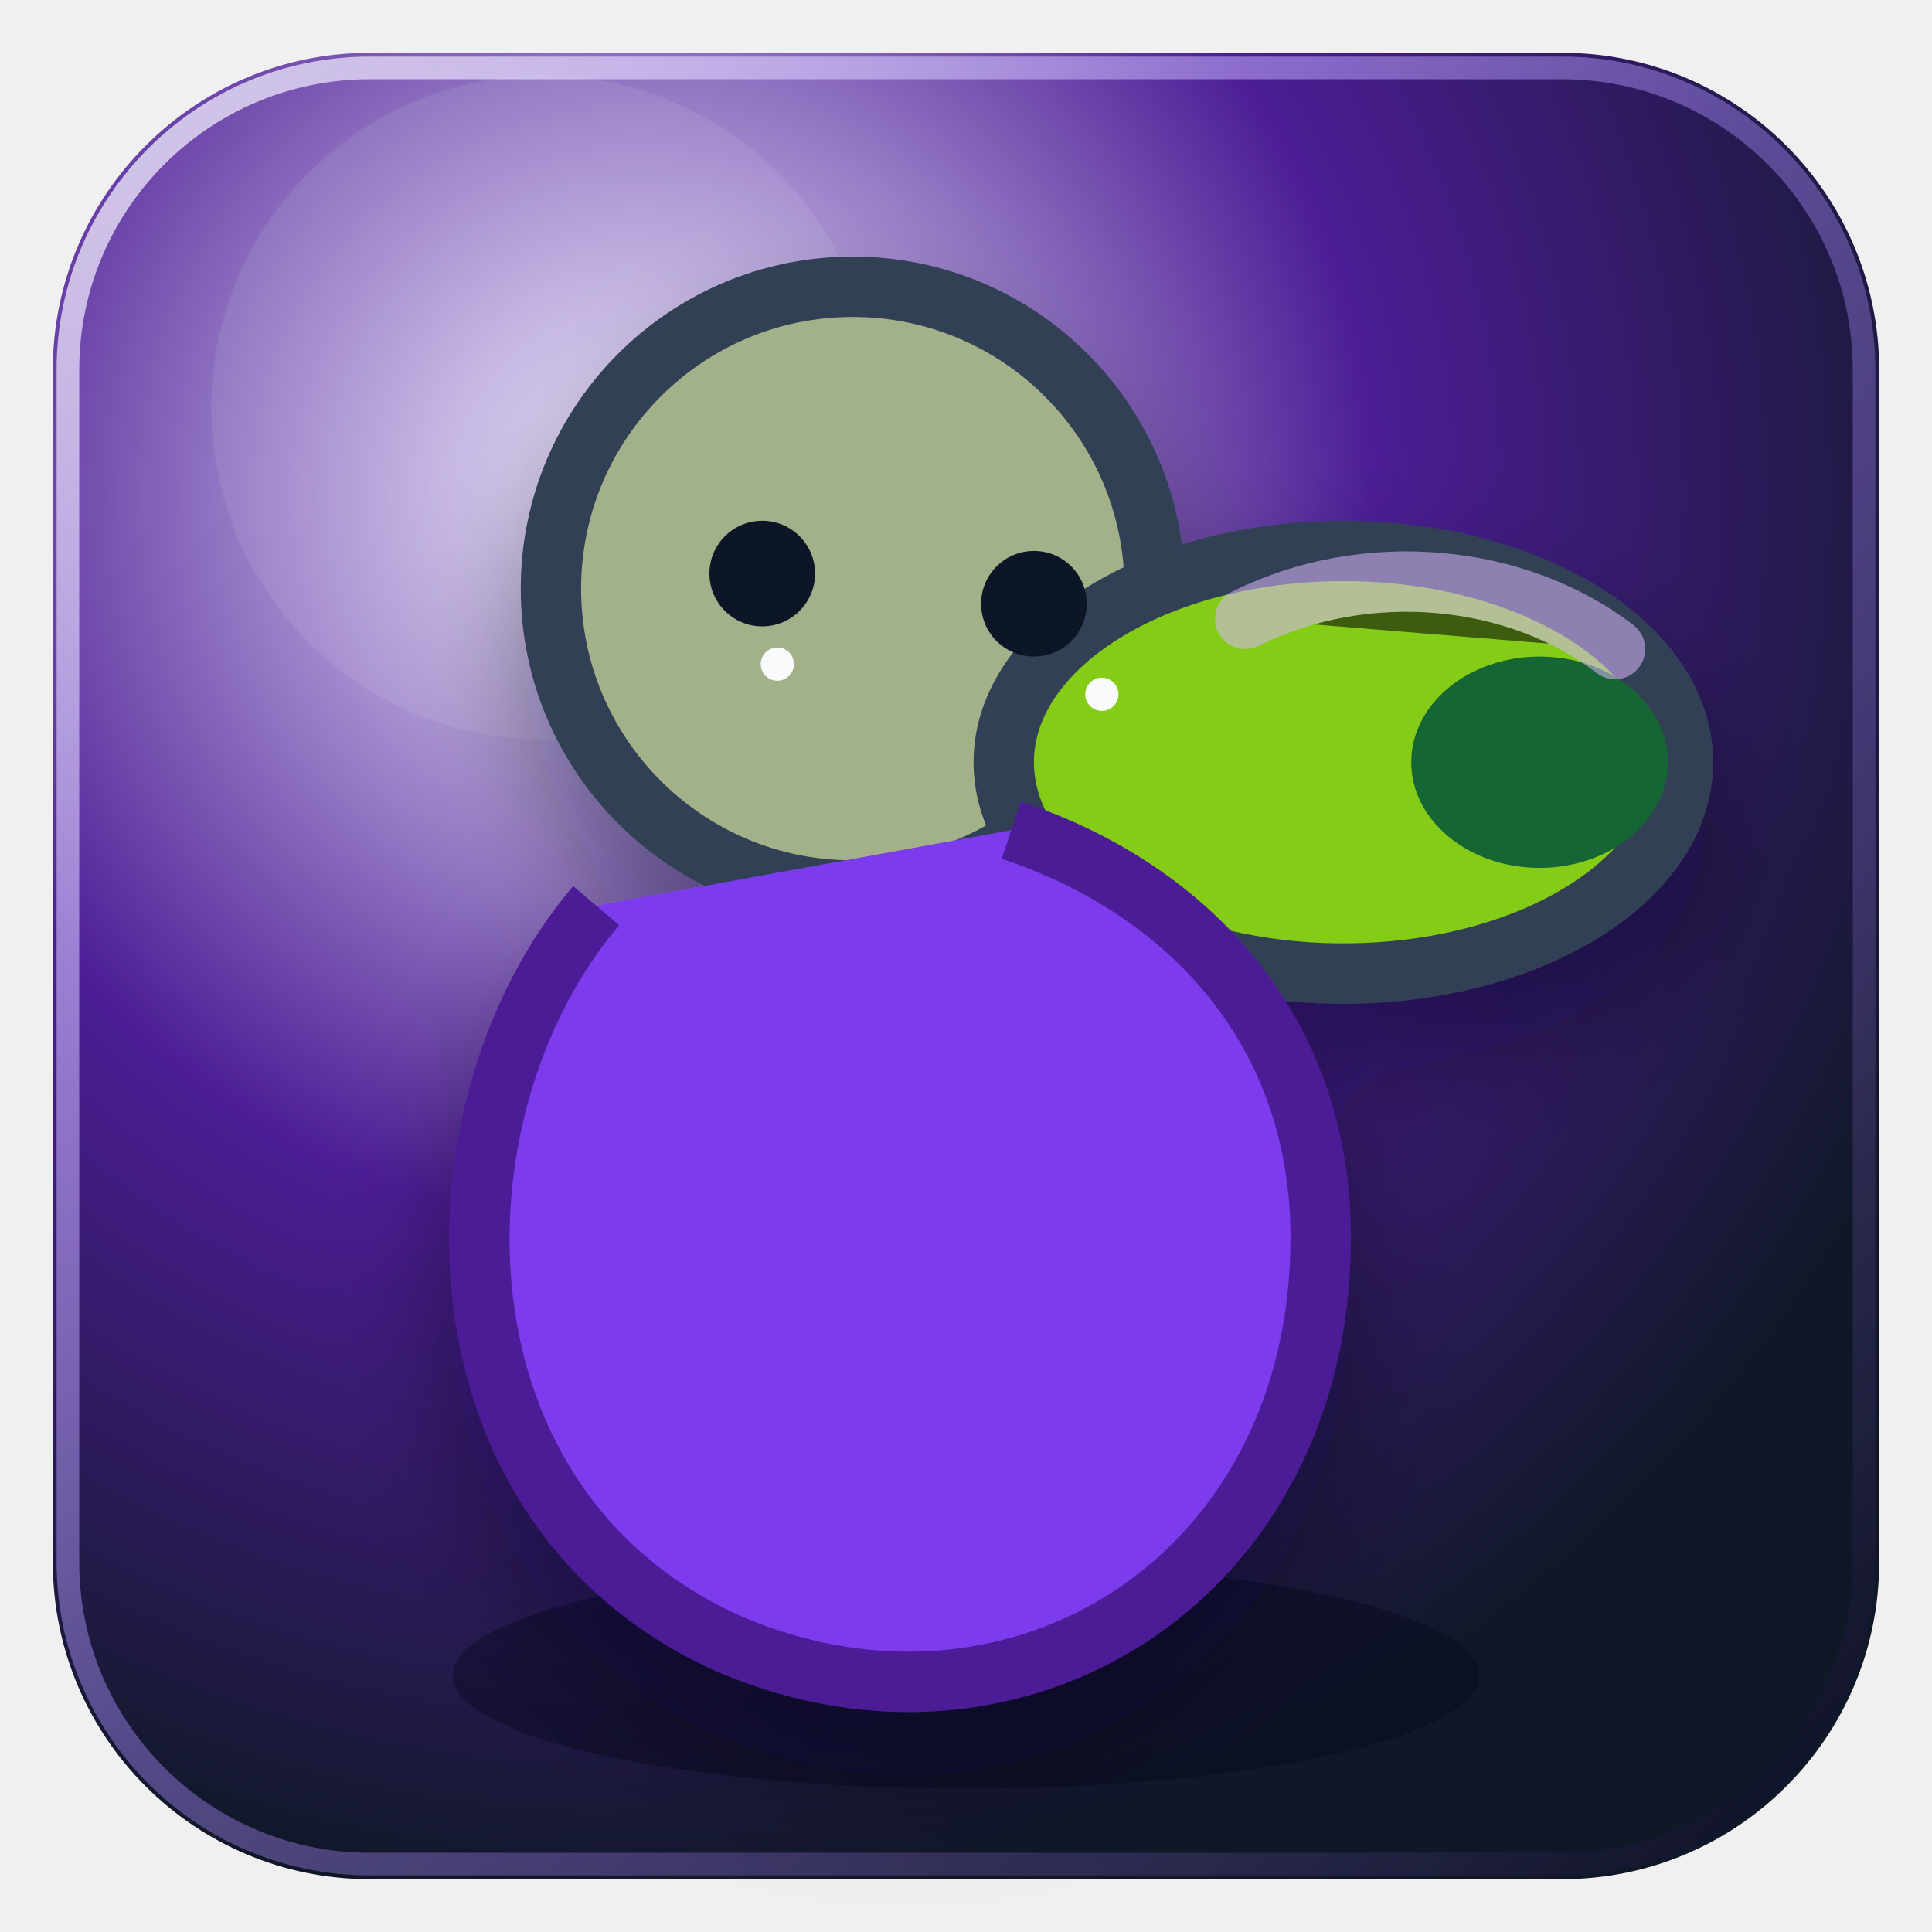
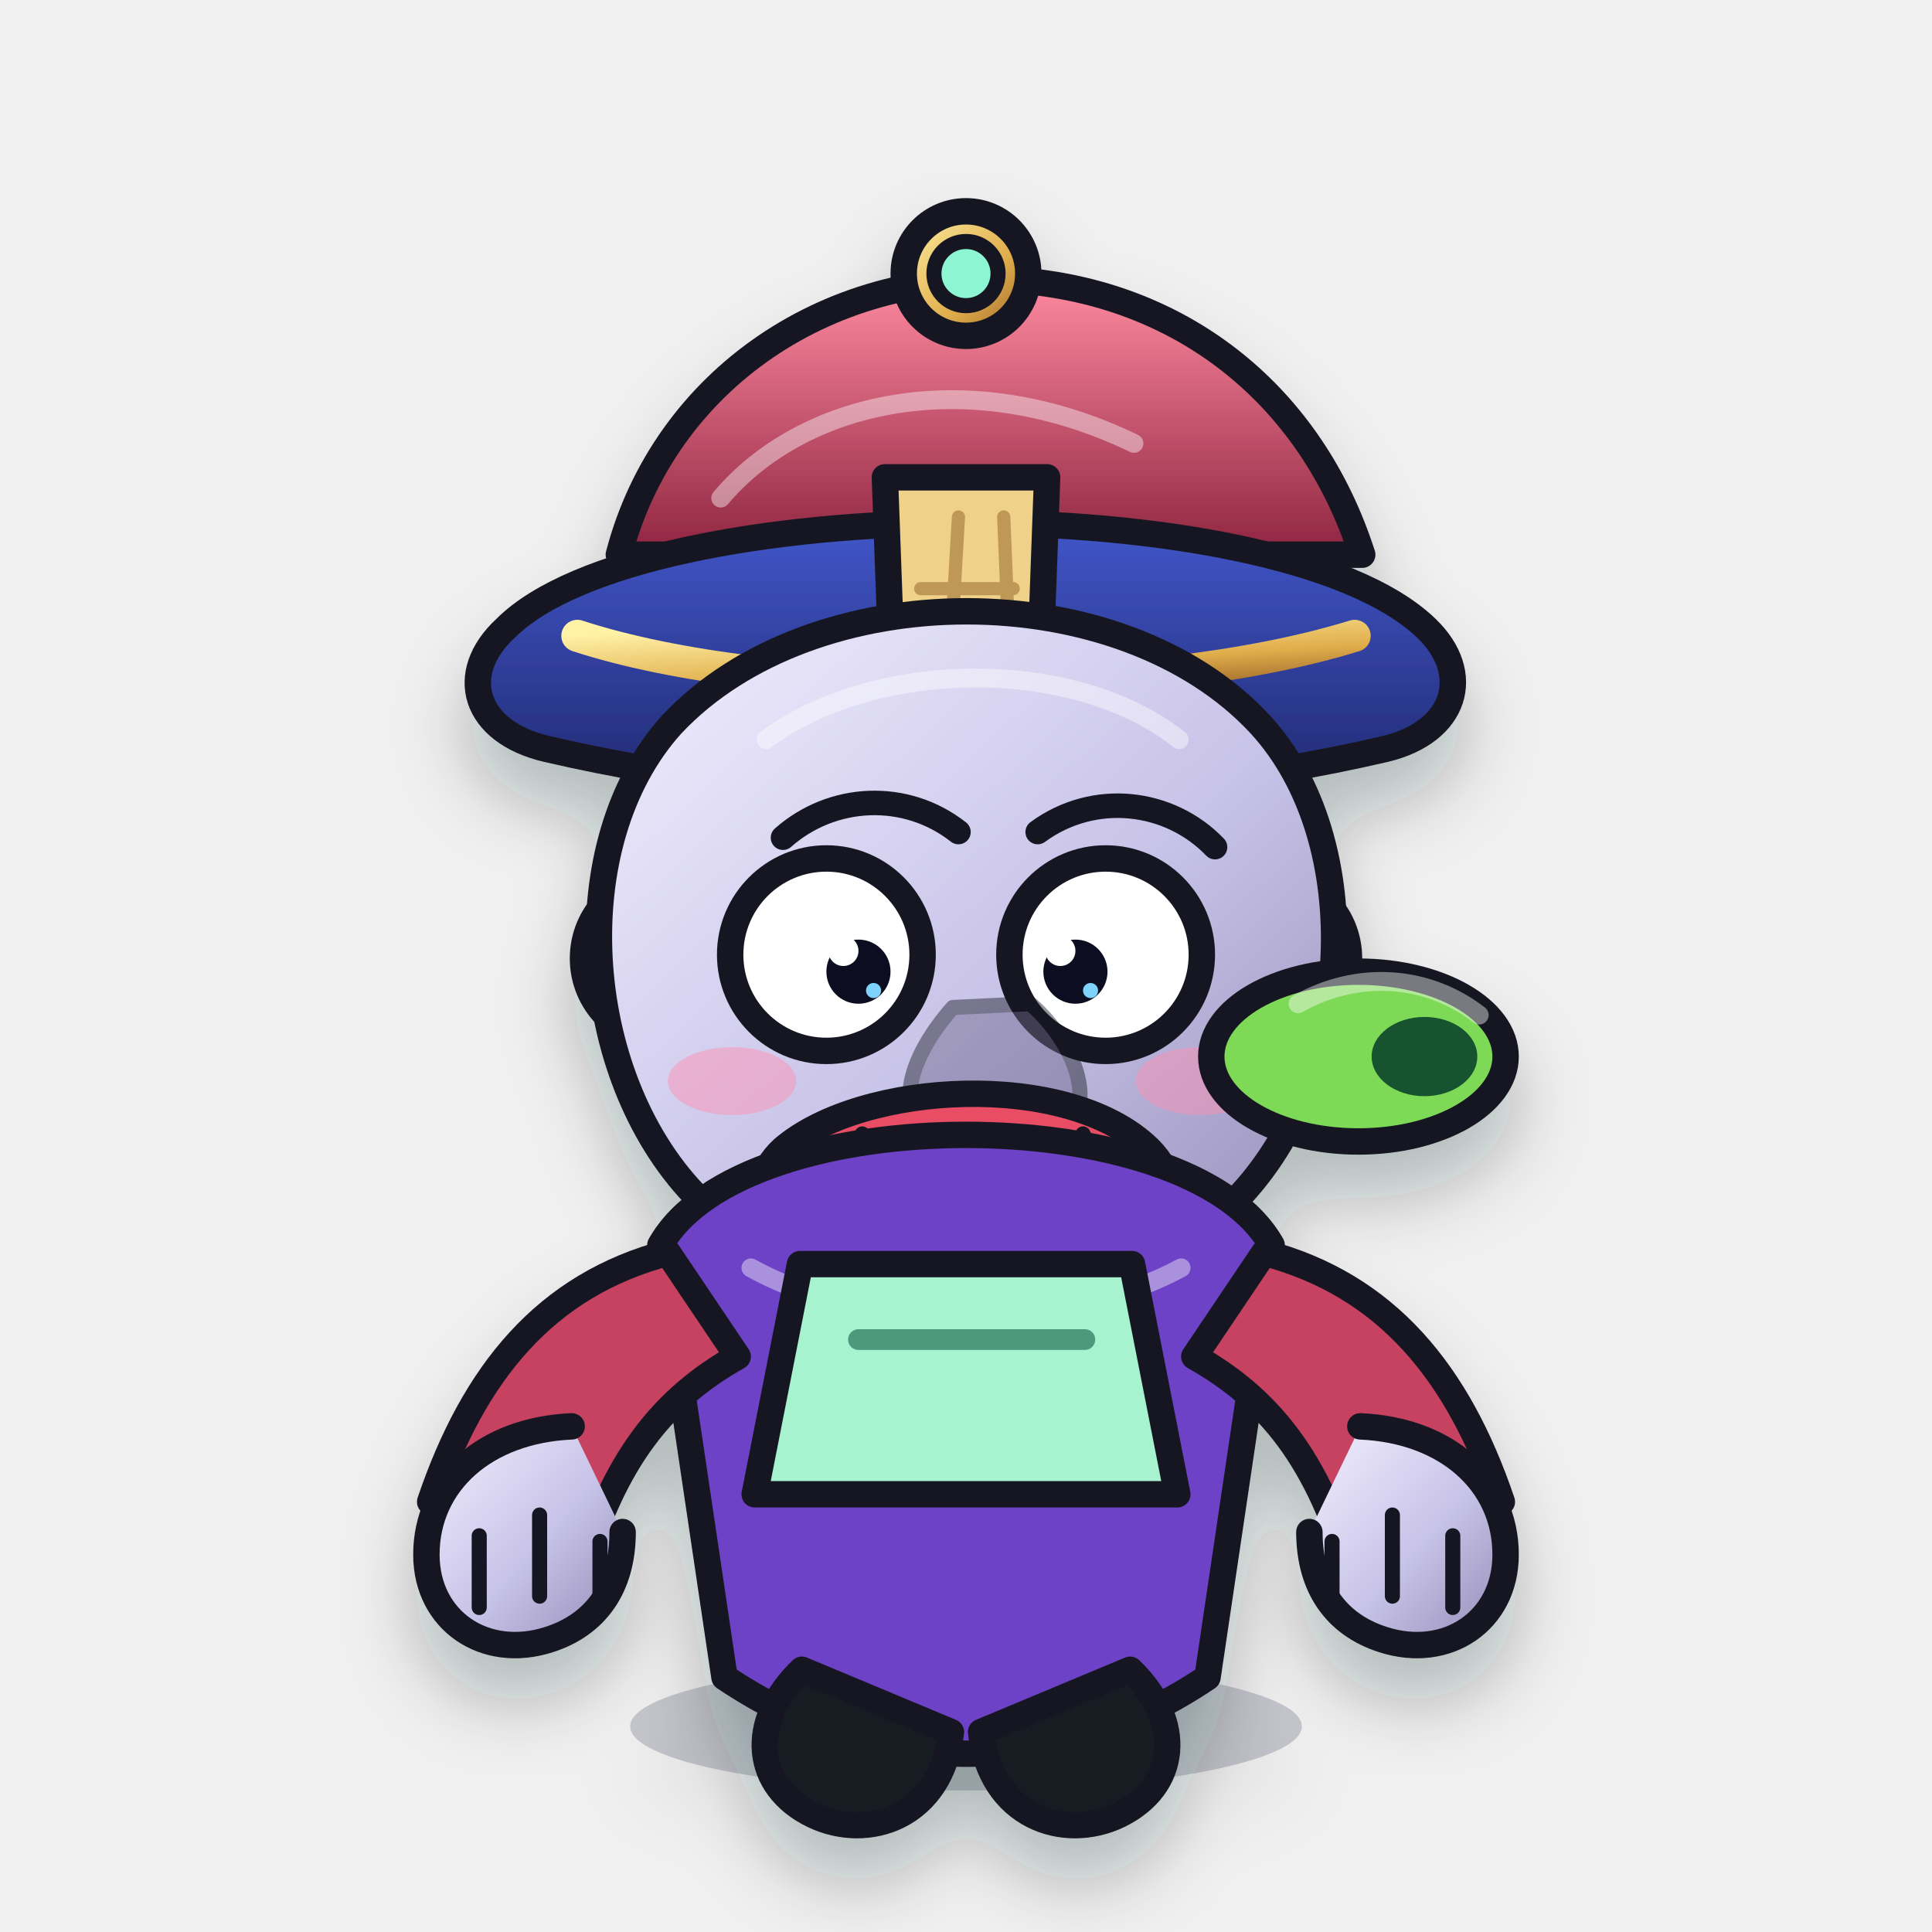
- <svg xmlns="http://www.w3.org/2000/svg" viewBox="0 0 256 256" role="img" aria-label="豌豆射手僵屍" class="premium-detail">
+ <svg xmlns="http://www.w3.org/2000/svg" viewBox="0 0 1024 1024" role="img" aria-label="豌豆射手僵屍" class="chibi-no-bg premium-detail">
  <defs>
-     <radialGradient id="bg" cx="32%" cy="24%" r="78%">
-       <stop offset="0" stop-color="#ede9fe" />
-       <stop offset="0.52" stop-color="#4c1d95" />
-       <stop offset="1" stop-color="#101828" />
-     </radialGradient>
-     <linearGradient id="rim" x1="0" y1="0" x2="1" y2="1">
-       <stop offset="0" stop-color="#fff" stop-opacity=".95" />
-       <stop offset=".48" stop-color="#a78bfa" stop-opacity=".55" />
-       <stop offset="1" stop-color="#020617" stop-opacity=".75" />
+     <linearGradient id="skin" x1="0" y1="0" x2="1" y2="1">
+       <stop offset="0" stop-color="#f2f0ff" />
+       <stop offset=".55" stop-color="#c8c3e8" />
+       <stop offset="1" stop-color="#928bb6" />
    </linearGradient>
-     <linearGradient id="metal" x1="0" y1="0" x2="1" y2="1">
-       <stop offset="0" stop-color="#f8fafc" />
-       <stop offset=".35" stop-color="#94a3b8" />
-       <stop offset=".7" stop-color="#475569" />
-       <stop offset="1" stop-color="#1e293b" />
+     <linearGradient id="leaf" x1="0" y1="0" x2="1" y2="1">
+       <stop offset="0" stop-color="#d9f99d" />
+       <stop offset=".5" stop-color="#4ade80" />
+       <stop offset="1" stop-color="#15803d" />
    </linearGradient>
-     <filter id="shadow" x="-30%" y="-30%" width="160%" height="170%">
-       <feDropShadow dx="0" dy="9" stdDeviation="8" flood-color="#020617" flood-opacity=".42" />
+     <linearGradient id="gold" x1="0" y1="0" x2="1" y2="1">
+       <stop offset="0" stop-color="#fff1a6" />
+       <stop offset=".6" stop-color="#e0ad4b" />
+       <stop offset="1" stop-color="#9a6227" />
+     </linearGradient>
+     <linearGradient id="robe" x1="0" y1="0" x2="0" y2="1">
+       <stop offset="0" stop-color="#7f8cff" />
+       <stop offset="1" stop-color="#4246ae" />
+     </linearGradient>
+     <linearGradient id="red" x1="0" y1="0" x2="0" y2="1">
+       <stop offset="0" stop-color="#ff8aa0" />
+       <stop offset="1" stop-color="#8e2440" />
+     </linearGradient>
+     <linearGradient id="blue" x1="0" y1="0" x2="0" y2="1">
+       <stop offset="0" stop-color="#4156c9" />
+       <stop offset="1" stop-color="#202970" />
+     </linearGradient>
+     <filter id="shadow" x="-40%" y="-40%" width="180%" height="180%">
+       <feDropShadow dx="0" dy="24" stdDeviation="18" flood-color="#111827" flood-opacity=".25" />
    </filter>
-     <filter id="softGlow" x="-50%" y="-50%" width="200%" height="200%">
-       <feGaussianBlur stdDeviation="5" result="blur" />
+     <filter id="glow" x="-80%" y="-80%" width="260%" height="260%">
+       <feGaussianBlur stdDeviation="10" result="b" />
      <feMerge>
-         <feMergeNode in="blur" />
+         <feMergeNode in="b" />
        <feMergeNode in="SourceGraphic" />
      </feMerge>
    </filter>
-     <style>.float{animation:float 1.8s ease-in-out infinite alternate;transform-origin:128px 154px}.run{animation:run .72s ease-in-out infinite alternate;transform-origin:128px 170px}.blink{animation:blink 3.2s infinite;transform-origin:center}.shine{animation:shine 1.4s ease-in-out infinite alternate}@keyframes float{from{transform:translateY(4px)}to{transform:translateY(-6px)}}@keyframes run{from{transform:rotate(-2.5deg) translateY(2px)}to{transform:rotate(2.5deg) translateY(-3px)}}@keyframes blink{0%,91%,100%{transform:scaleY(1)}94%{transform:scaleY(.12)}}@keyframes shine{from{opacity:.35}to{opacity:1}}</style>
+     <style>.line{stroke:#171922;stroke-width:14;stroke-linecap:round;stroke-linejoin:round}.thin{stroke:#171922;stroke-width:8;stroke-linecap:round;stroke-linejoin:round}.soft{stroke:#fff;stroke-width:10;stroke-linecap:round;opacity:.42}.float{animation:bob 1.8s ease-in-out infinite alternate;transform-origin:512px 675px}.run{animation:run .72s ease-in-out infinite alternate;transform-origin:512px 700px}.blink{animation:blink 3.4s infinite;transform-origin:center}.shine{animation:shine 1.5s ease-in-out infinite alternate}.cheek{fill:#ff8fb1;opacity:.48}@keyframes bob{from{transform:translateY(7px)}to{transform:translateY(-8px)}}@keyframes run{from{transform:translateY(6px) rotate(-2deg)}to{transform:translateY(-7px) rotate(2deg)}}@keyframes blink{0%,92%,100%{transform:scaleY(1)}95%{transform:scaleY(.12)}}@keyframes shine{from{opacity:.45}to{opacity:1}}</style>
  </defs>
-   <rect x="7" y="7" width="242" height="242" rx="42" fill="url(#bg)" />
-   <rect x="9" y="9" width="238" height="238" rx="40" fill="none" stroke="url(#rim)" stroke-width="3" opacity=".8" />
-   <circle cx="72" cy="54" r="44" fill="#fff" opacity=".08" />
-   <ellipse cx="128" cy="222" rx="68" ry="15" fill="#020617" opacity=".38" />
  <g class="run" filter="url(#shadow)">
-     <circle cx="113" cy="78" r="40" fill="#a3b18a" stroke="#334155" stroke-width="8" />
-     <ellipse cx="178" cy="101" rx="45" ry="28" fill="#84cc16" stroke="#334155" stroke-width="8" />
-     <ellipse cx="204" cy="101" rx="17" ry="14" fill="#166534" />
-     <path d="M79 120c-23 27-23 80 18 98 38 16 78-9 78-54 0-27-17-46-41-54" fill="#7c3aed" stroke="#4c1d95" stroke-width="8" />
-     <path class="shine" d="M165 82c16-8 36-6 49 4" stroke="#d8b4fe" stroke-width="8" stroke-linecap="round" opacity=".55" />
+     <ellipse cx="512" cy="915" rx="178" ry="34" fill="#0f172a" opacity=".18" />
+     <path class="line" fill="url(#red)" d="M328 294c24-92 112-154 216-145 84 8 151 61 178 145z" />
+     <path class="soft" fill="none" d="M382 264c43-51 130-72 219-29" />
+     <path class="line" fill="url(#blue)" d="M268 333c73-73 409-76 488 0 25 24 16 55-22 64-142 33-302 33-444 0-39-9-48-40-22-64z" />
+     <path fill="none" stroke="url(#gold)" stroke-width="17" stroke-linecap="round" d="M306 337c104 34 302 34 412 0" />
+     <circle class="line" cx="512" cy="145" r="33" fill="url(#gold)" />
+     <circle class="thin" cx="512" cy="145" r="17" fill="#8df5d2" />
+     <path class="line" fill="#efd18a" d="M469 253h86l-7 191c-1 24-15 39-36 39s-35-15-36-39z" />
+     <path d="M488 312h49M490 365h45M508 274l-10 172M532 274l7 169" stroke="#976a31" stroke-width="7" stroke-linecap="round" opacity=".55" />
+     <circle class="line" cx="352" cy="508" r="43" fill="url(#skin)" />
+     <circle class="line" cx="672" cy="508" r="43" fill="url(#skin)" />
+     <path class="line" fill="url(#skin)" d="M356 384c75-80 238-80 312 0 57 62 50 184-10 249-68 74-220 74-290 0-61-64-69-186-12-249z" />
+     <path class="soft" fill="none" d="M406 392c56-42 162-45 219 0" />
+     <path d="M415 444c26-23 65-25 93-3M550 441c30-22 70-17 94 8" fill="none" stroke="#151922" stroke-width="13" stroke-linecap="round" />
    <g class="blink">
-       <circle cx="101" cy="76" r="7" fill="#111827" />
-       <circle cx="137" cy="80" r="7" fill="#111827" />
-       <circle cx="103" cy="88" r="2.2" fill="#f8fafc" />
-       <circle cx="146" cy="92" r="2.2" fill="#f8fafc" />
+       <circle class="line" cx="438" cy="506" r="51" fill="#fff" />
+       <circle class="line" cx="586" cy="506" r="51" fill="#fff" />
+       <circle cx="455" cy="515" r="17" fill="#0b1020" />
+       <circle cx="570" cy="515" r="17" fill="#0b1020" />
+       <circle cx="447" cy="504" r="8" fill="#fff" />
+       <circle cx="562" cy="504" r="8" fill="#fff" />
+       <circle cx="463" cy="525" r="4" fill="#7dd3fc" />
+       <circle cx="578" cy="525" r="4" fill="#7dd3fc" />
    </g>
+     <ellipse class="cheek" cx="388" cy="573" rx="34" ry="18" />
+     <ellipse class="cheek" cx="636" cy="573" rx="34" ry="18" />
+     <path class="thin" fill="#6f668c" opacity=".45" d="M505 534c-16 18-35 50-12 68 18 15 53 15 70 0 22-20 1-55-17-70z" />
+     <ellipse class="line" cx="720" cy="560" rx="78" ry="45" fill="#7ed957" />
+     <ellipse cx="755" cy="560" rx="28" ry="21" fill="#14532d" />
+     <path class="soft" fill="none" d="M688 532c32-18 69-15 96 6" />
+     <path class="line" fill="#e94d66" d="M415 609c42-36 151-42 194 0 24 24 15 65-20 82-44 22-110 21-153-1-35-18-45-59-21-81z" />
+     <path class="thin" fill="#fffaf0" d="M457 601l25 55h-50zM574 601l-25 55h50z" />
+     <path d="M466 674q47-16 92 0" fill="none" stroke="#a82740" stroke-width="7" stroke-linecap="round" />
+     <path class="line" fill="#6d42c7" d="M350 660c44-78 280-78 324 0l-34 229c-80 54-176 54-256 0z" />
+     <path class="soft" fill="none" d="M398 672c63 35 165 34 228 0" />
+     <path class="line" fill="#a7f3d0" d="M424 670h176l24 122H400z" />
+     <path d="M455 710h120" stroke="#064e3b" stroke-width="11" stroke-linecap="round" opacity=".55" />
+     <path class="line" fill="#c74361" d="M354 664c-65 17-103 64-126 132l79 41c18-64 45-96 84-118z" />
+     <path class="line" fill="#c74361" d="M670 664c65 17 103 64 126 132l-79 41c-18-64-45-96-84-118z" />
+     <path class="line" fill="url(#skin)" d="M303 756c-46 2-77 30-77 68 0 35 31 56 65 45 25-8 39-28 39-57" />
+     <path class="line" fill="url(#skin)" d="M721 756c46 2 77 30 77 68 0 35-31 56-65 45-25-8-39-28-39-57" />
+     <path d="M254 814v38M286 803v43M318 817v34M738 803v43M770 814v38M706 817v34" class="thin" fill="none" />
+     <path class="line" fill="#171b24" d="M425 885c-29 28-25 62 6 77 29 14 68 1 73-44zM599 885c29 28 25 62-6 77-29 14-68 1-73-44z" />
  </g>
</svg>
